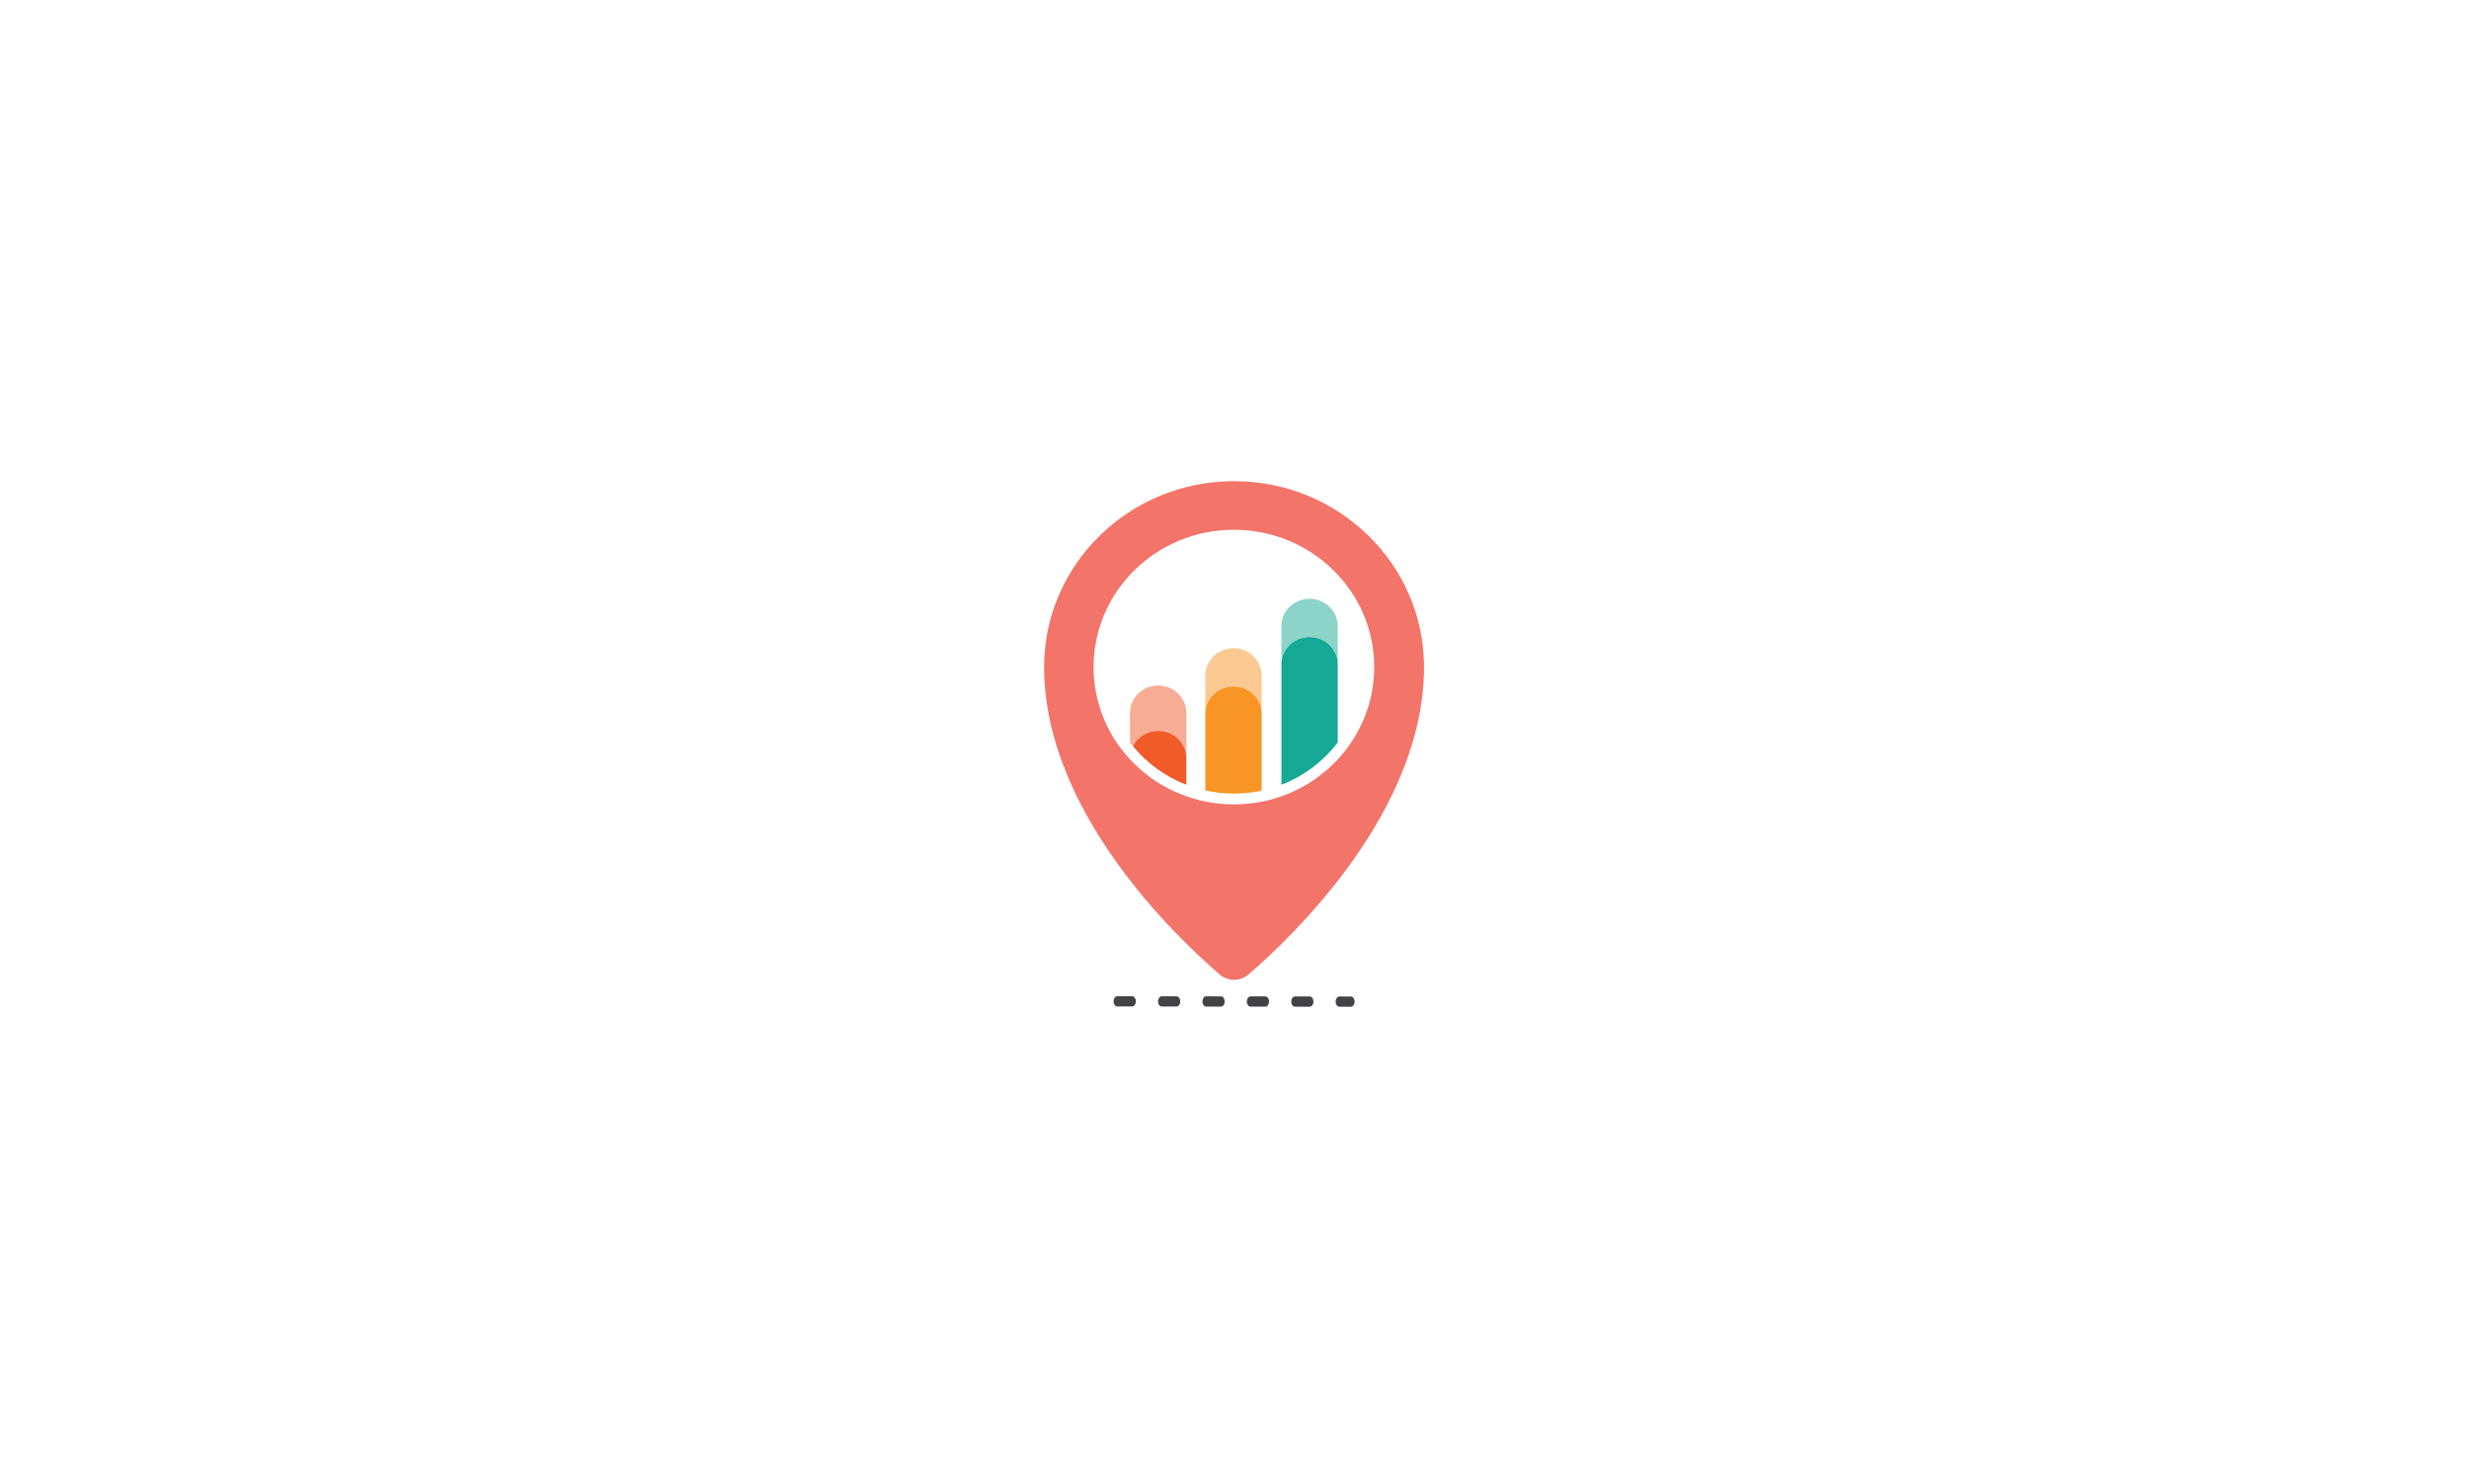
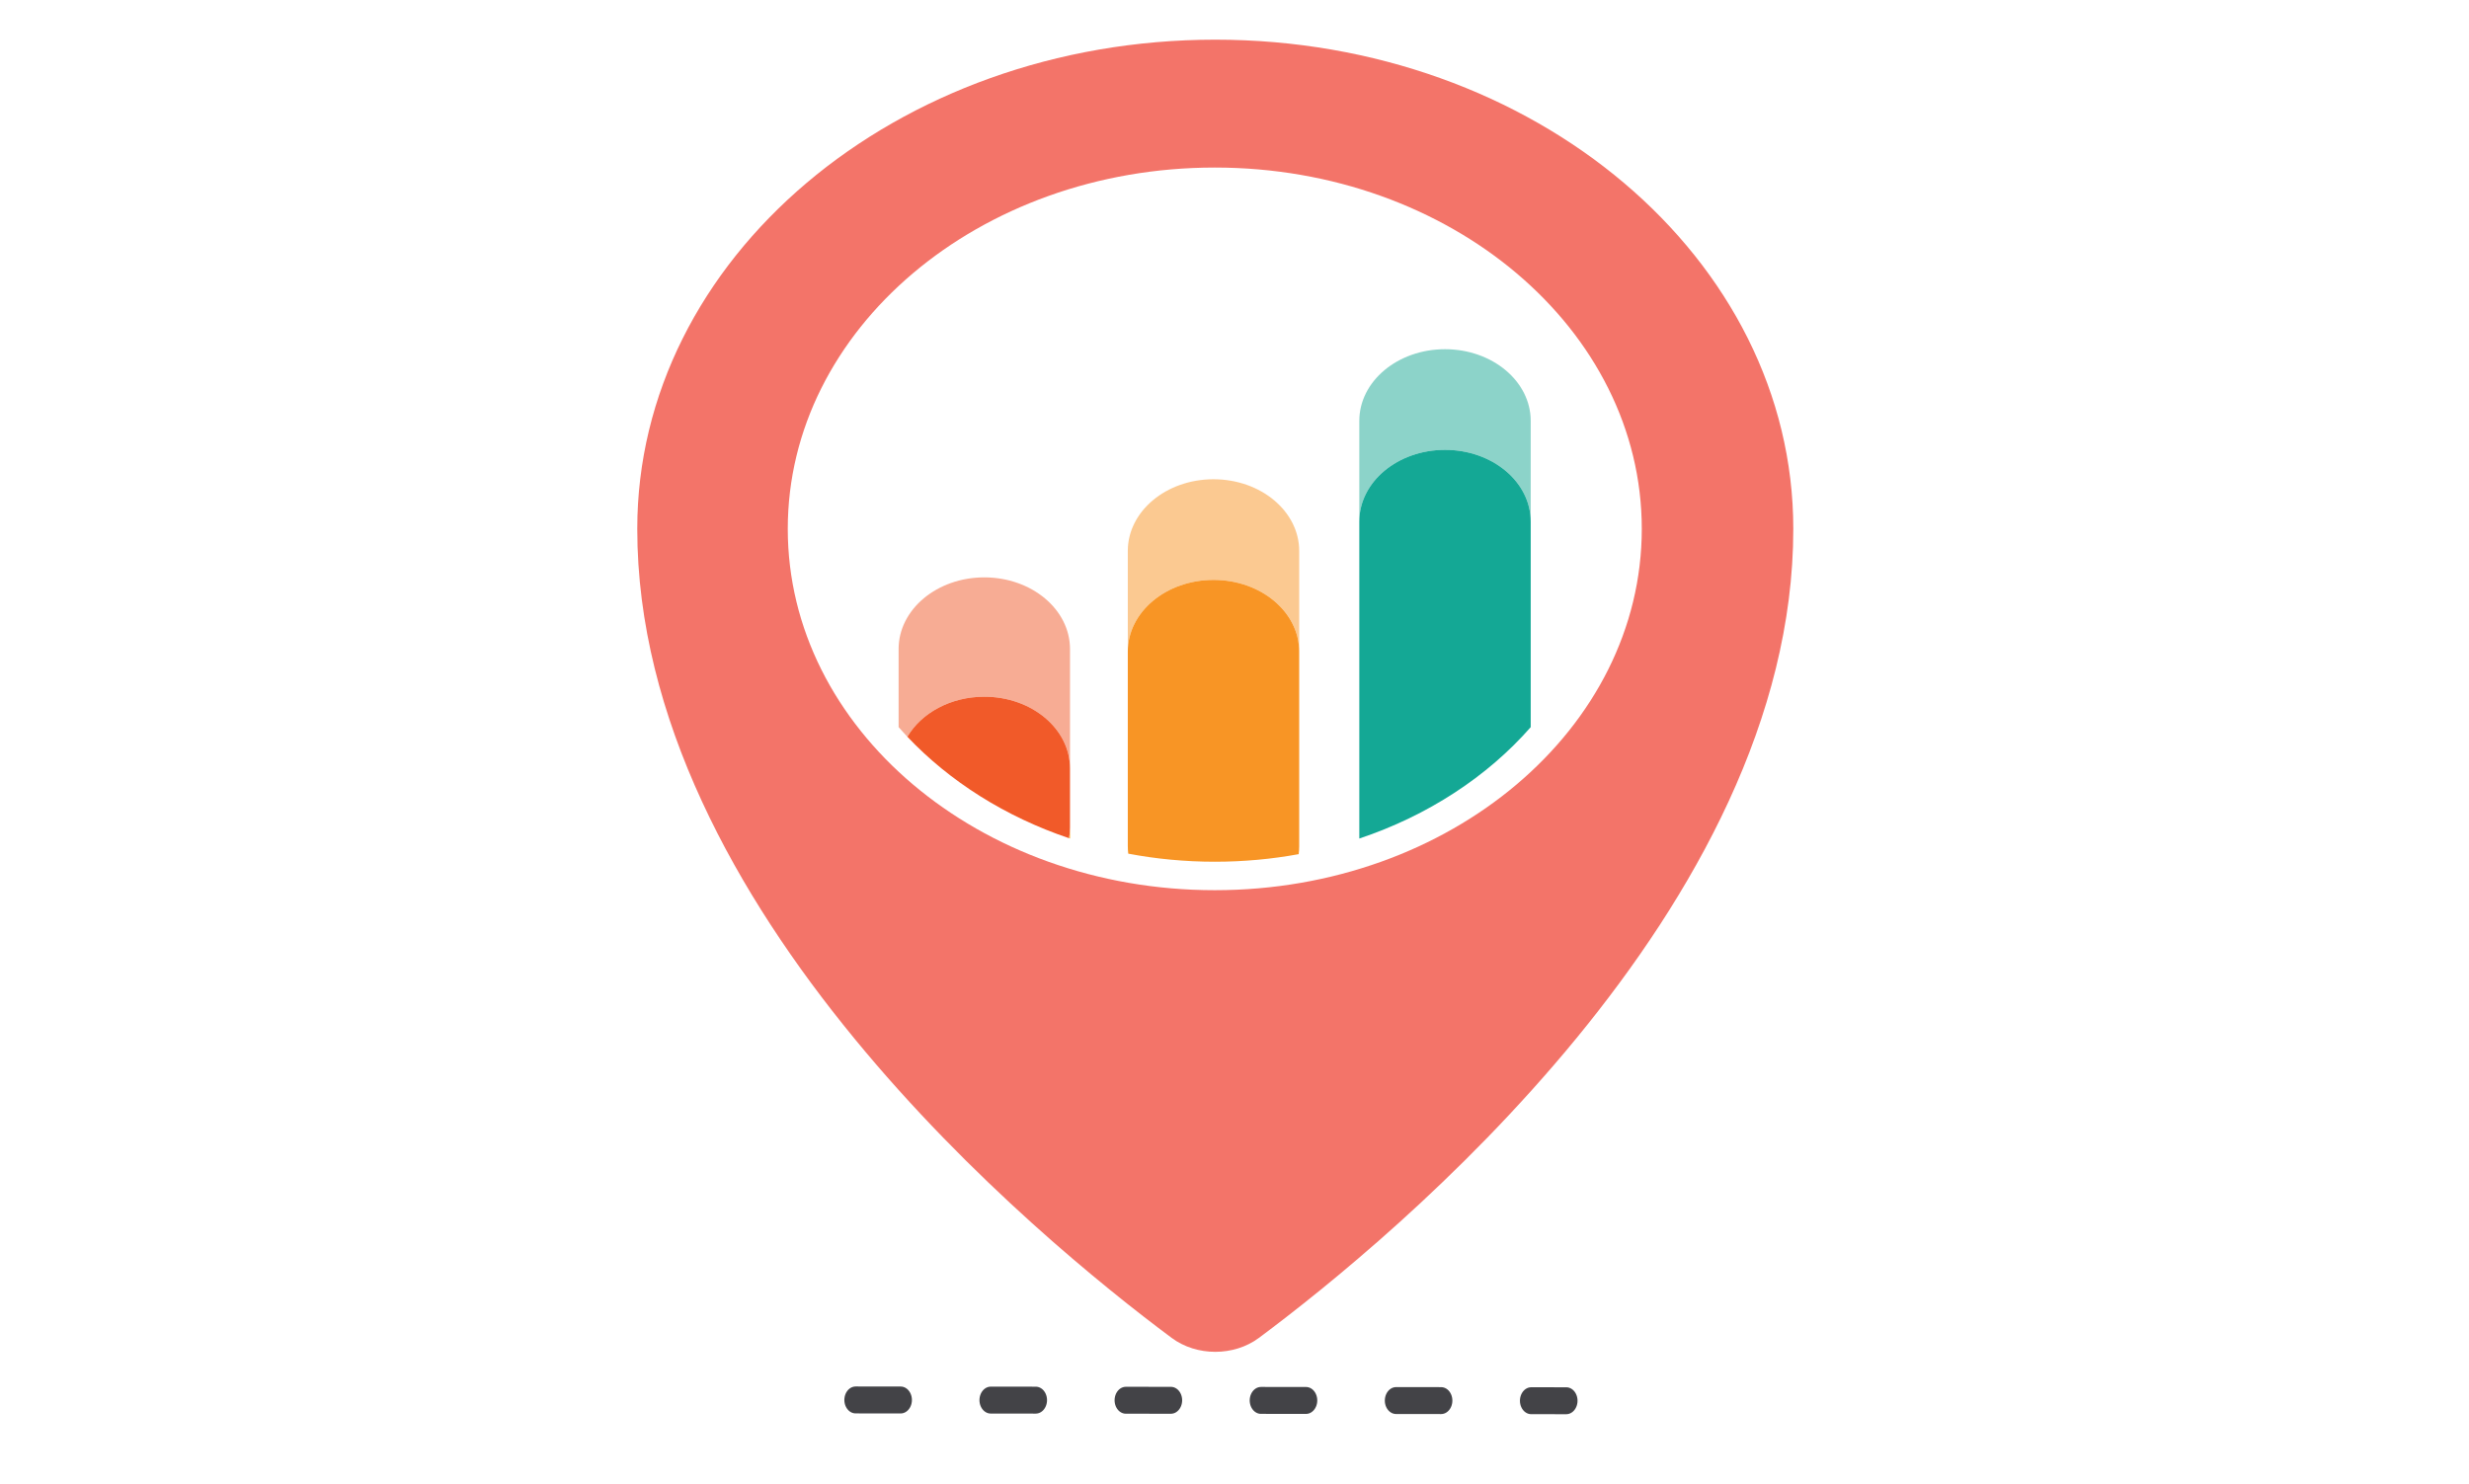
- <svg xmlns="http://www.w3.org/2000/svg" width="100%" height="100%" viewBox="0 0 702 422" version="1.1" xml:space="preserve" style="fill-rule:evenodd;clip-rule:evenodd;stroke-linecap:round;stroke-linejoin:round;stroke-miterlimit:1.5;">
-   <g transform="matrix(1,0,0,1,-770.242,-489.651)">
-     <g id="_4" transform="matrix(1,0,0,1,243.93,284.312)">
-       <rect x="526.312" y="205.339" width="701.751" height="421.712" style="fill:none;" />
-       <g transform="matrix(2.70404,0,0,1.1474,-10573.9,-211.68)">
-         <g>
-           <g transform="matrix(0.111168,-0.000229971,-7.91771e-05,0.362275,2783.7,-1130.79)">
-             <path d="M12946.3,4817.9L13167.2,4818.25" style="fill:none;stroke:rgb(67,67,71);stroke-width:7px;stroke-dasharray:14,28,0,0,0,0;" />
+ <svg xmlns="http://www.w3.org/2000/svg" width="701.751" height="421.712" viewBox="0 0 701.751 421.712" version="1.1" xml:space="preserve" style="clip-rule:evenodd;fill-rule:evenodd;stroke-linecap:round;stroke-linejoin:round;stroke-miterlimit:1.5" id="svg13">
+   <defs id="defs13" />
+   <g transform="translate(-770.242,-489.651)" id="g13">
+     <g id="_4" transform="translate(243.93,284.312)">
+       <rect x="526.312" y="205.339" width="701.751" height="421.712" style="fill:none" id="rect1" />
+       <g transform="matrix(2.70404,0,0,1.1474,-10573.9,-211.68)" id="g12">
+         <g id="g11" transform="matrix(2.637479,0,0,2.387889,-6942.889,-767.0109)">
+           <g transform="matrix(0.1282096,-2.5332918e-4,-9.1314657e-5,0.3990713,2563.523,-1300.732)" id="g1">
+             <path d="m 12946.3,4817.9 220.9,0.35" style="fill:none;stroke:#434347;stroke-width:7px;stroke-dasharray:14, 28, 0, 0, 0, 0" id="path1" />
          </g>
-           <g transform="matrix(1,0,0,1,850.487,72.8676)">
-             <g transform="matrix(0.0381557,0,0,0.0880254,3342.35,395.671)">
-               <path d="M1623.48,684.479C1623.48,1090.38 1261.35,1443.04 1139.48,1550.23C1116.91,1570.08 1083.09,1570.08 1060.52,1550.23C938.65,1443.04 576.521,1090.38 576.521,684.479C576.521,395.367 810.888,161 1100,161C1389.11,161 1623.48,395.367 1623.48,684.479ZM1486.26,684.479C1486.26,470.942 1313.12,297.836 1099.54,297.836C885.961,297.836 712.82,470.942 712.82,684.479C712.82,898.016 885.961,1071.12 1099.54,1071.12C1313.12,1071.12 1486.26,898.016 1486.26,684.479Z" style="fill:rgb(243,116,105);" />
+           <g transform="matrix(1.153296,0,0,1.10157,334.1325,26.05922)" id="g10">
+             <g transform="matrix(0.0381557,0,0,0.0880254,3342.35,395.671)" id="g2">
+               <path d="m 1623.48,684.479 c 0,405.901 -362.13,758.561 -484,865.751 -22.57,19.85 -56.39,19.85 -78.96,0 C 938.65,1443.04 576.521,1090.38 576.521,684.479 576.521,395.367 810.888,161 1100,161 c 289.11,0 523.48,234.367 523.48,523.479 z m -137.22,0 c 0,-213.537 -173.14,-386.643 -386.72,-386.643 -213.579,0 -386.72,173.106 -386.72,386.643 0,213.537 173.141,386.641 386.72,386.641 213.58,0 386.72,-173.104 386.72,-386.641 z" style="fill:#f37469" id="path2" />
            </g>
-             <g transform="matrix(0.211997,1.17874e-16,-5.21285e-17,0.483143,3384.26,443.044)">
-               <path d="M-13.969,50.573L-13.969,30.954C-13.969,23.239 -7.715,16.984 0,16.984C7.715,16.984 13.969,23.239 13.969,30.954L13.969,50.573C13.969,42.858 7.715,36.604 0,36.604C-7.715,36.604 -13.969,42.858 -13.969,50.573Z" style="fill:rgb(248,149,37);fill-opacity:0.5;" />
+             <g transform="matrix(0.211997,0,0,0.483143,3384.26,443.044)" id="g3">
+               <path d="M -13.969,50.573 V 30.954 c 0,-7.715 6.254,-13.97 13.969,-13.97 7.715,0 13.969,6.255 13.969,13.97 V 50.573 C 13.969,42.858 7.715,36.604 0,36.604 c -7.715,0 -13.969,6.254 -13.969,13.969 z" style="fill:#f89525;fill-opacity:0.5" id="path3" />
            </g>
-             <g transform="matrix(0.211997,1.17874e-16,-5.21285e-17,0.483143,3384.26,457.387)">
-               <path d="M13.969,20.886L13.969,58.849C13.969,59.369 13.941,59.881 13.885,60.386C9.48,61.355 4.905,61.865 0.213,61.865C-4.634,61.865 -9.356,61.32 -13.896,60.289C-13.944,59.815 -13.969,59.335 -13.969,58.849L-13.969,20.886C-13.969,13.171 -7.715,6.917 0,6.917C7.715,6.917 13.969,13.171 13.969,20.886Z" style="fill:rgb(248,149,37);" />
+             <g transform="matrix(0.211997,0,0,0.483143,3384.26,457.387)" id="g4">
+               <path d="m 13.969,20.886 v 37.963 c 0,0.52 -0.028,1.032 -0.084,1.537 -4.405,0.969 -8.98,1.479 -13.672,1.479 -4.847,0 -9.569,-0.545 -14.109,-1.576 -0.048,-0.474 -0.073,-0.954 -0.073,-1.44 V 20.886 c 0,-7.715 6.254,-13.969 13.969,-13.969 7.715,0 13.969,6.254 13.969,13.969 z" style="fill:#f89525" id="path4" />
            </g>
-             <g transform="matrix(0.211997,1.17874e-16,-5.21285e-17,0.483143,3392.26,443.044)">
-               <path d="M-13.969,25.219L-13.969,5.599C-13.969,-2.116 -7.715,-8.371 0,-8.371C7.715,-8.371 13.969,-2.116 13.969,5.599L13.969,25.219C13.969,17.504 7.715,11.25 0,11.25C-7.715,11.25 -13.969,17.504 -13.969,25.219Z" style="fill:rgb(26,168,149);fill-opacity:0.5;" />
+             <g transform="matrix(0.211997,0,0,0.483143,3392.26,443.044)" id="g5">
+               <path d="M -13.969,25.219 V 5.599 c 0,-7.715 6.254,-13.97 13.969,-13.97 7.715,0 13.969,6.255 13.969,13.97 v 19.62 C 13.969,17.504 7.715,11.25 0,11.25 c -7.715,0 -13.969,6.254 -13.969,13.969 z" style="fill:#1aa895;fill-opacity:0.5" id="path5" />
            </g>
-             <g transform="matrix(0.211997,1.17874e-16,-5.21285e-17,0.483143,3392.26,457.387)">
-               <path d="M13.969,-4.468L13.969,35.628C6.892,45.27 -2.765,52.857 -13.969,57.341L-13.969,-4.468C-13.969,-12.183 -7.715,-18.437 0,-18.437C7.715,-18.437 13.969,-12.183 13.969,-4.468Z" style="fill:rgb(20,168,149);" />
+             <g transform="matrix(0.211997,0,0,0.483143,3392.26,457.387)" id="g6">
+               <path d="M 13.969,-4.468 V 35.628 C 6.892,45.27 -2.765,52.857 -13.969,57.341 V -4.468 c 0,-7.715 6.254,-13.969 13.969,-13.969 7.715,0 13.969,6.254 13.969,13.969 z" style="fill:#14a895" id="path6" />
            </g>
-             <g transform="matrix(0.211997,1.17874e-16,-5.21285e-17,0.483143,3376.34,441.284)">
-               <path d="M-13.969,68.958L-13.969,53.725C-13.969,46.01 -7.715,39.755 0,39.755C7.715,39.755 13.969,46.01 13.969,53.725L13.969,76.991C13.969,69.276 7.715,63.022 -0,63.022C-5.504,63.022 -10.265,66.205 -12.541,70.831C-13.028,70.216 -13.504,69.592 -13.969,68.958Z" style="fill:rgb(241,90,42);fill-opacity:0.5;" />
+             <g transform="matrix(0.211997,0,0,0.483143,3376.34,441.284)" id="g7">
+               <path d="M -13.969,68.958 V 53.725 c 0,-7.715 6.254,-13.97 13.969,-13.97 7.715,0 13.969,6.255 13.969,13.97 V 76.991 C 13.969,69.276 7.715,63.022 0,63.022 c -5.504,0 -10.265,3.183 -12.541,7.809 -0.487,-0.615 -0.963,-1.239 -1.428,-1.873 z" style="fill:#f15a2a;fill-opacity:0.5" id="path7" />
            </g>
-             <g transform="matrix(0.211997,1.17874e-16,-5.21285e-17,0.483143,3376.34,468.58)">
-               <path d="M13.969,20.493L13.969,32.038C13.969,32.743 13.917,33.435 13.816,34.112C3.412,29.917 -5.651,23.043 -12.541,14.334C-10.265,9.707 -5.504,6.524 0,6.524C7.715,6.524 13.969,12.778 13.969,20.493Z" style="fill:rgb(241,90,41);" />
+             <g transform="matrix(0.211997,0,0,0.483143,3376.34,468.58)" id="g8">
+               <path d="m 13.969,20.493 v 11.545 c 0,0.705 -0.052,1.397 -0.153,2.074 C 3.412,29.917 -5.651,23.043 -12.541,14.334 -10.265,9.707 -5.504,6.524 0,6.524 c 7.715,0 13.969,6.254 13.969,13.969 z" style="fill:#f15a29" id="path8" />
            </g>
-             <g transform="matrix(0.211997,1.17874e-16,-5.21285e-17,0.483143,3376.34,468.58)">
-               <path d="M13.969,32.038L13.969,34.173C13.918,34.153 13.867,34.133 13.816,34.112C13.917,33.435 13.969,32.743 13.969,32.038Z" style="fill:rgb(251,170,33);" />
+             <g transform="matrix(0.211997,0,0,0.483143,3376.34,468.58)" id="g9">
+               <path d="m 13.969,32.038 v 2.135 c -0.051,-0.02 -0.102,-0.04 -0.153,-0.061 0.101,-0.677 0.153,-1.369 0.153,-2.074 z" style="fill:#fbaa21" id="path9" />
            </g>
          </g>
        </g>
      </g>
    </g>
  </g>
</svg>
